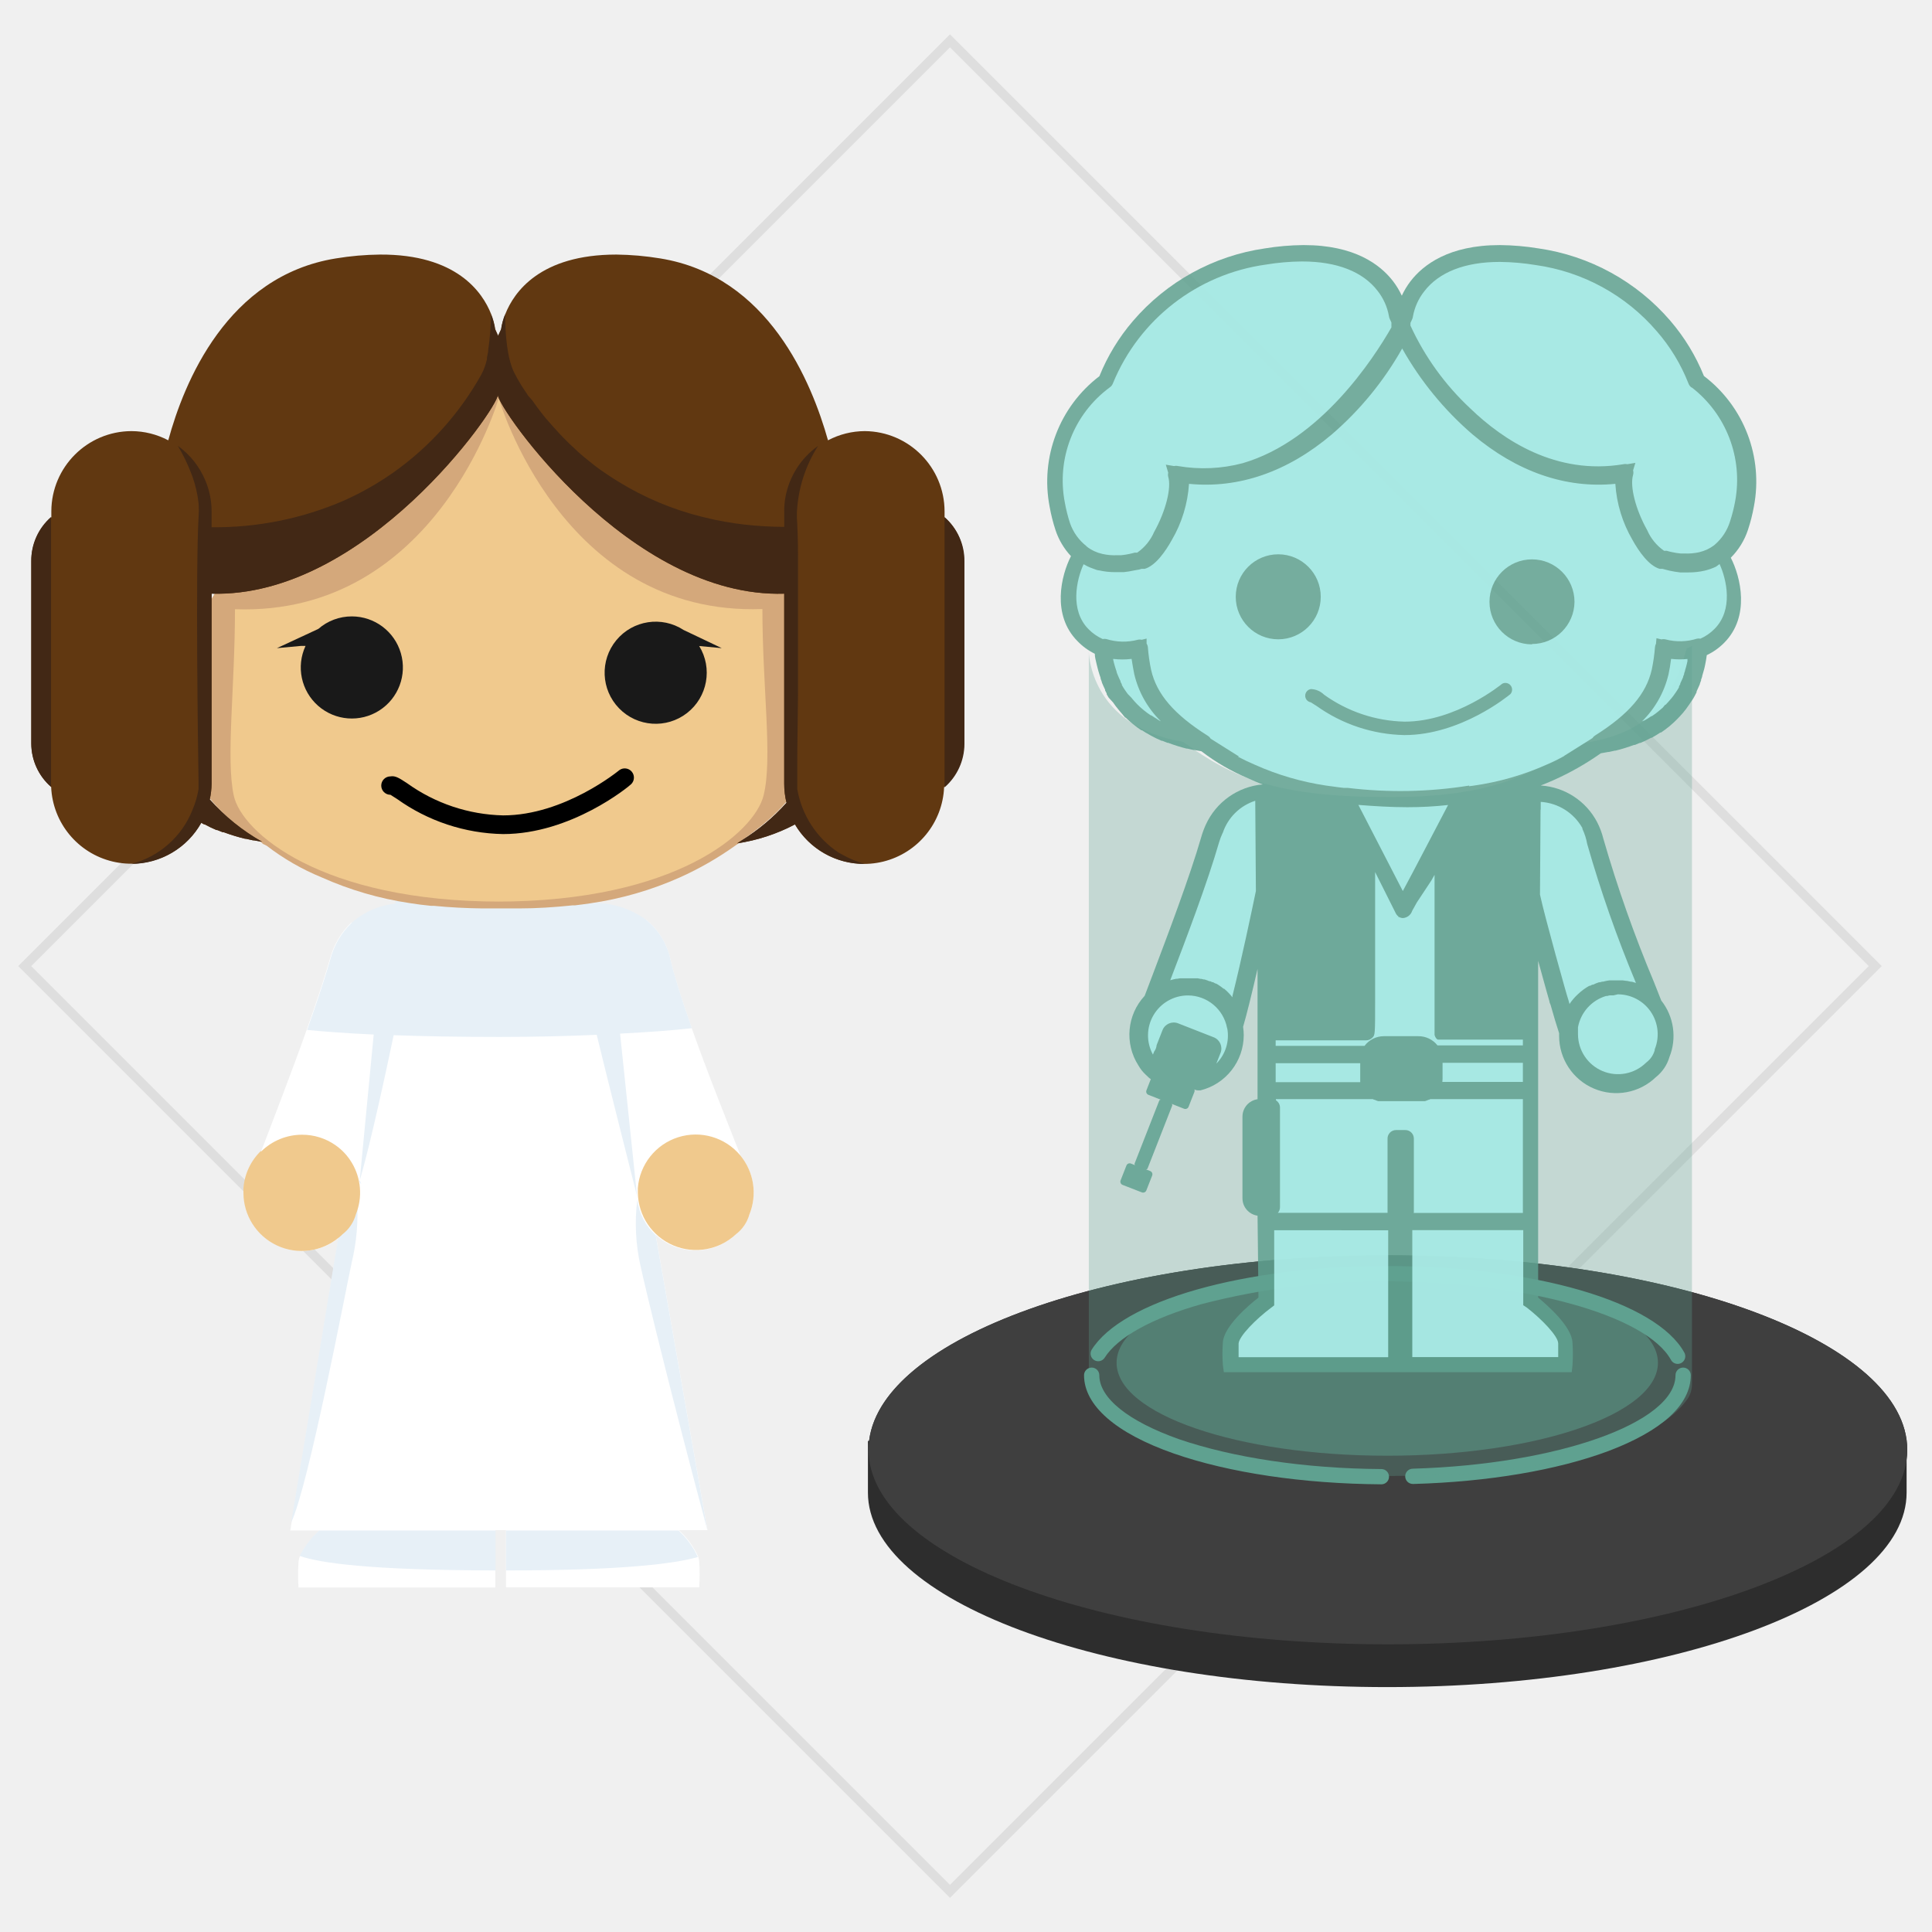
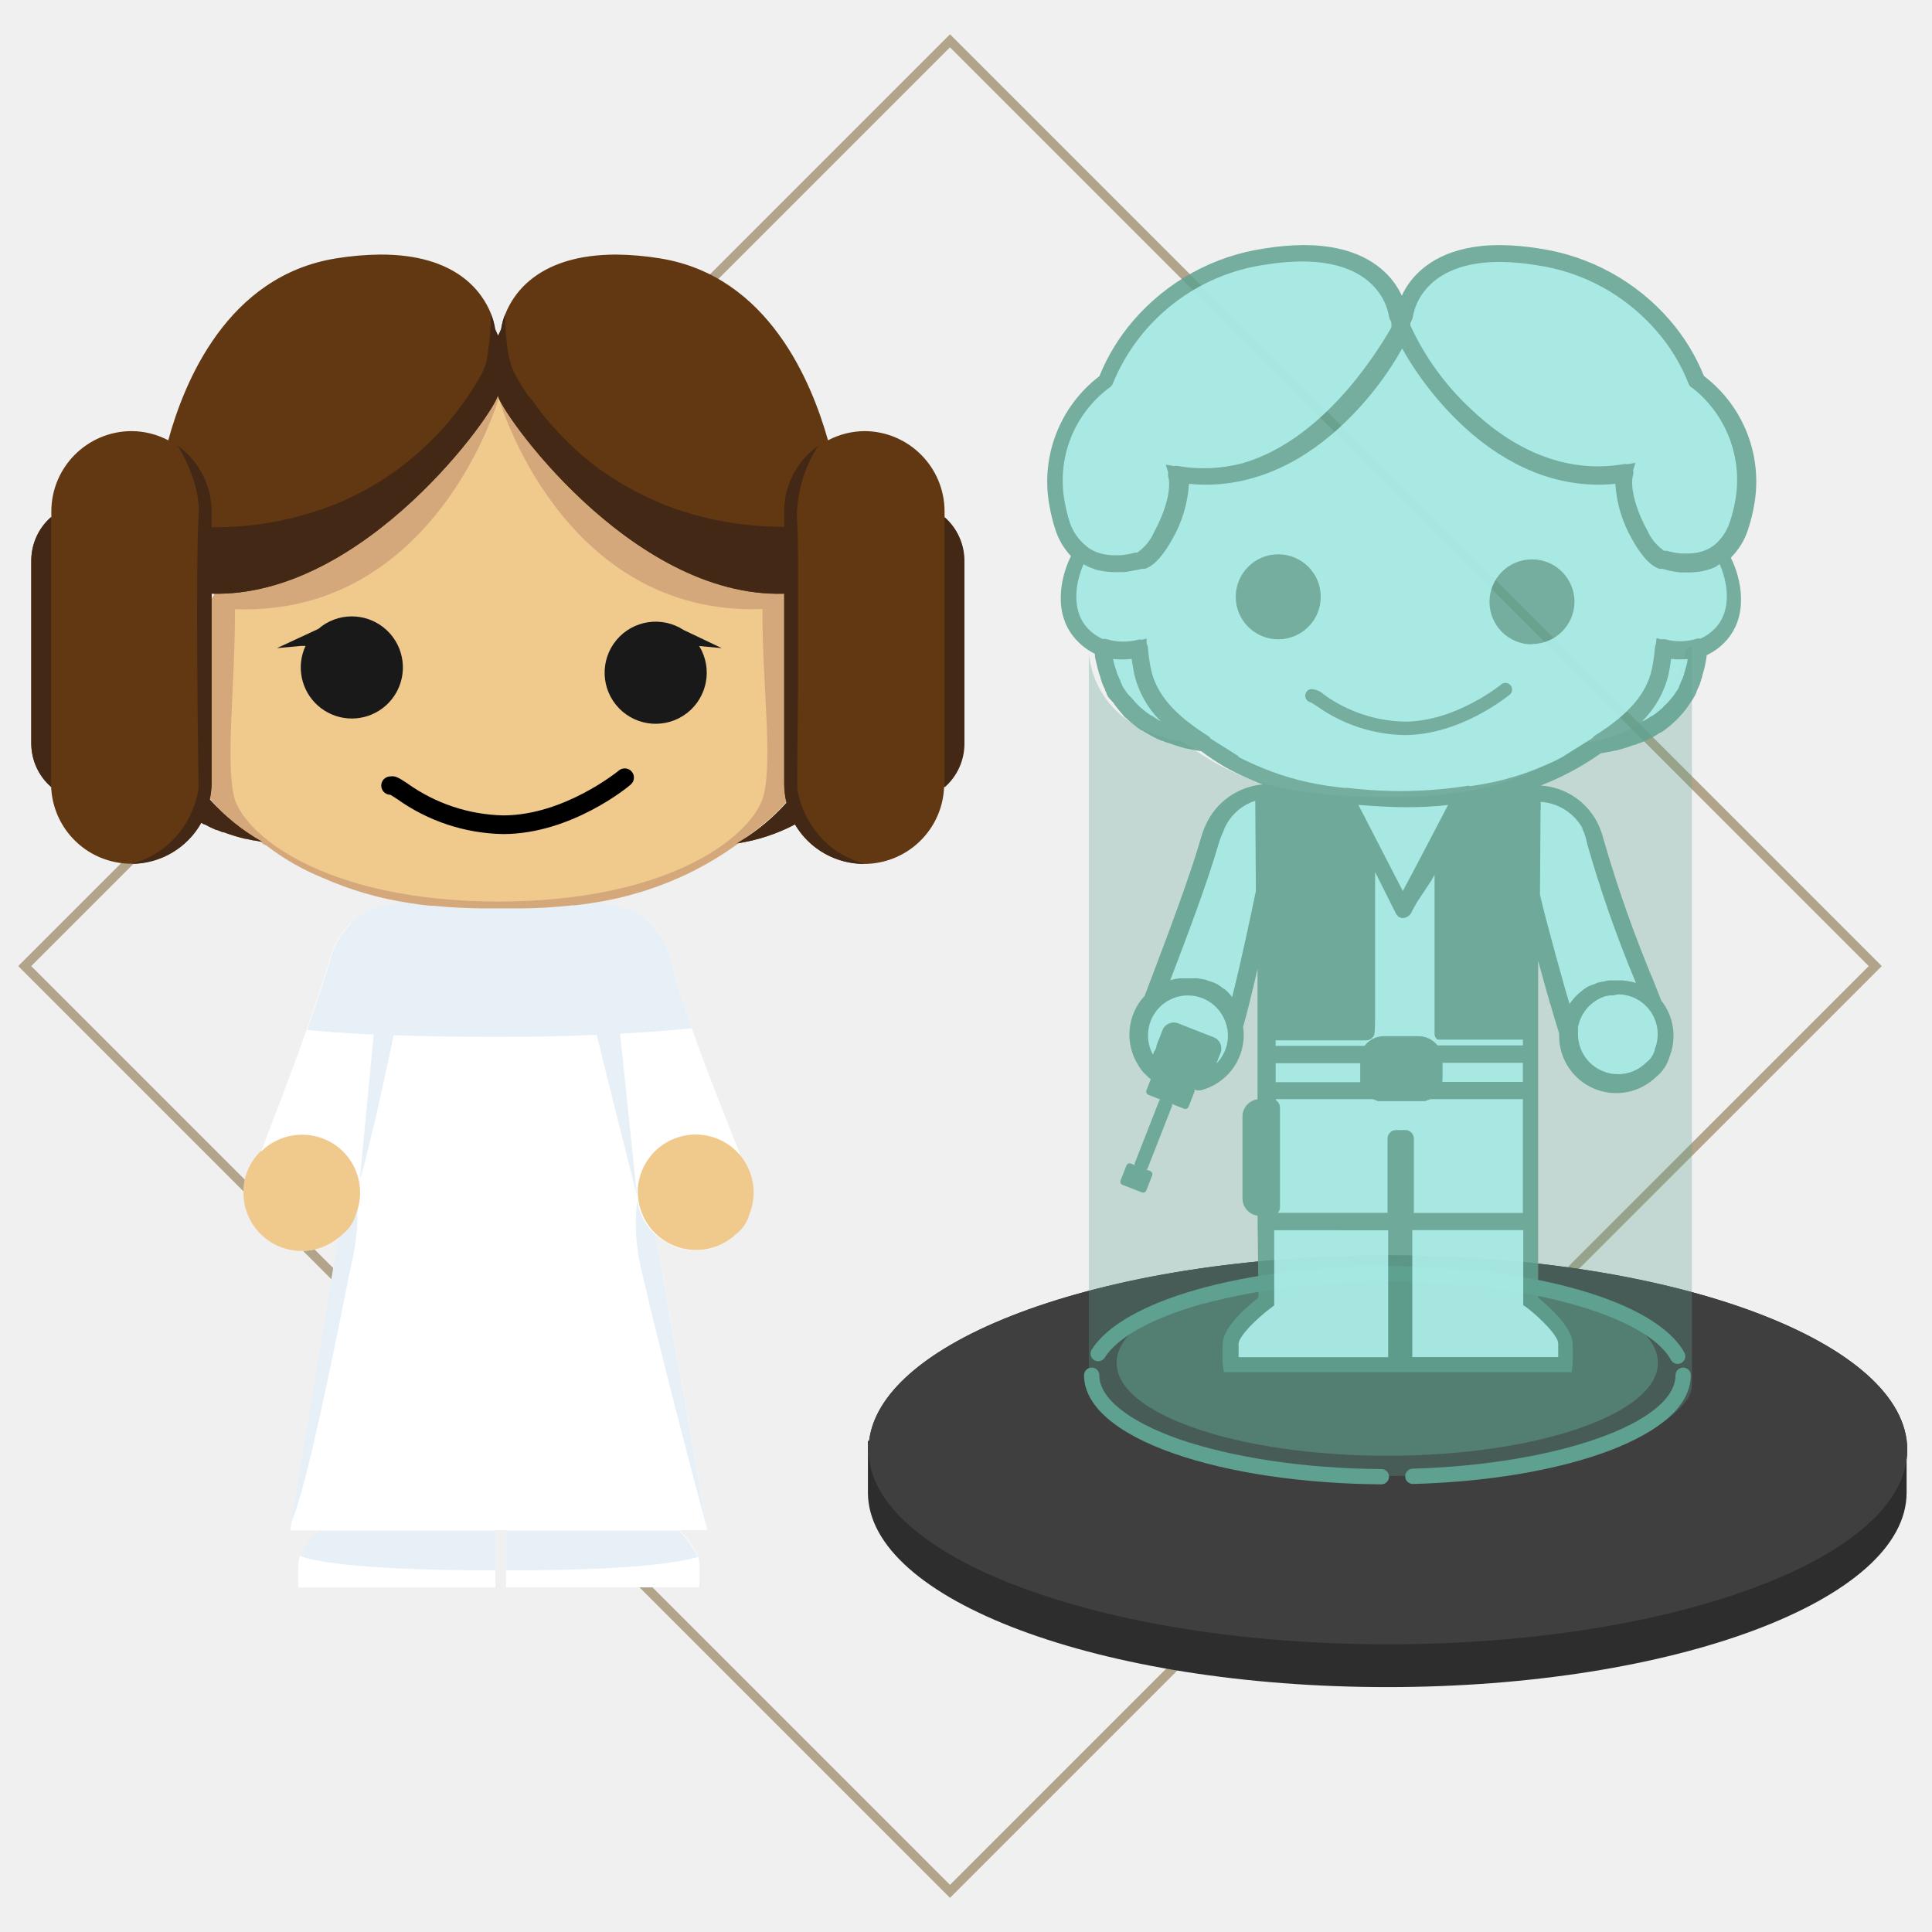
<svg xmlns="http://www.w3.org/2000/svg" viewBox="0 0 210 210">
  <defs>
-     <style>.a{fill:none;stroke:#dedede;stroke-miterlimit:10;}.b{fill:#2d2d2d;}.c{fill:#3f3f3f;}.d,.g,.h,.i{fill:#5fa190;}.d{fill-opacity:0.85;}.e{fill:#fff;}.f{fill:#e7f0f7;}.h{opacity:0.5;}.i{fill-opacity:0.3;}.j{fill:#b2f3f0;opacity:0.85;}.k{fill:#d4a87b;}.l{fill:#f0c98d;}.m{fill:#191919;}.n{fill:#613811;}.o{fill:#422815;}</style>
+     <style>.a{fill:none;stroke:#b1a48a;stroke-miterlimit:10;}.b{fill:#2d2d2d;}.c{fill:#3f3f3f;}.d,.g,.h,.i{fill:#5fa190;}.d{fill-opacity:0.85;}.e{fill:#fff;}.f{fill:#e7f0f7;}.h{opacity:0.5;}.i{fill-opacity:0.3;}.j{fill:#b2f3f0;opacity:0.85;}.k{fill:#d4a87b;}.l{fill:#f0c98d;}.m{fill:#191919;}.n{fill:#613811;}.o{fill:#422815;}</style>
  </defs>
  <rect class="a" x="32.15" y="33.89" width="142.23" height="142.23" transform="translate(104.49 -42.26) rotate(45)" />
  <path class="b" d="M207.31,157.59c0-11.67-25.27-21.14-56.45-21.14-30.29,0-55,8.93-56.39,20.14l-0.13.05v5.6c0,11.67,25.27,21.14,56.45,21.14s56.45-9.46,56.45-21.14v-3.61A8.1,8.1,0,0,0,207.31,157.59Z" />
  <ellipse class="c" cx="150.86" cy="157.59" rx="56.45" ry="21.14" />
  <path class="d" d="M185.21,40.87a21.67,21.67,0,0,0-3.65-6A23.27,23.27,0,0,0,167.23,27a27.29,27.29,0,0,0-4.16-.36H163c-5.51,0-8.31,2.14-9.69,3.94a8.47,8.47,0,0,0-.94,1.56,8.49,8.49,0,0,0-.94-1.56c-1.38-1.8-4.17-3.94-9.69-3.94h-0.1a27.28,27.28,0,0,0-4.16.36,23.27,23.27,0,0,0-14.33,7.89,21.67,21.67,0,0,0-3.65,6,14.41,14.41,0,0,0-5.41,14.19,18.62,18.62,0,0,0,.64,2.54,7.64,7.64,0,0,0,1.68,2.83l0,0c-1.07,2.09-2.13,6.39.72,9.25A6.64,6.64,0,0,0,119,71.06c0,0.37.11,0.73,0.19,1.09v0l0.09,0.37v0q0.1,0.41.23,0.81v0l0.12,0.35,0,0.08,0.13,0.35v0.05c0.11,0.27.23,0.54,0.36,0.8l0,0.09,0.17,0.32,0,0.09,0.21,0.36,0,0L121,76.37l0,0,0.24,0.34,0.07,0.09,0.24,0.3,0.07,0.09,0.3,0.35,0,0L122.3,78l0.05,0,0.32,0.3,0.09,0.08,0.33,0.28,0.08,0.06c0.28,0.23.58,0.46,0.89,0.66l0.07,0,0.41,0.26,0.11,0.06,0.47,0.27,0,0c0.36,0.2.74,0.38,1.14,0.55l0.08,0,0.54,0.22,0.09,0a18,18,0,0,0,2,.63l0.08,0,0.68,0.15,0.08,0,0.78,0.14h0a22.52,22.52,0,0,0,5.1,2.95c0.52,0.23,1,.45,1.57.65a7.53,7.53,0,0,0-6.2,4.39,9.39,9.39,0,0,0-.48,1.3c-1.27,4.41-3.69,10.76-5.29,15l-0.87,2.29a6.2,6.2,0,0,0-.68,7.57,4.14,4.14,0,0,0,.79,1l0.38,0.36a0.93,0.93,0,0,0,.18.12l-0.48,1.23a0.38,0.38,0,0,0,.21.48l1.39,0.55a0.16,0.16,0,0,0-.21.09l-2.67,6.82a0.16,0.16,0,0,0,.09.21l-0.5-.2a0.38,0.38,0,0,0-.48.21l-0.64,1.63a0.38,0.38,0,0,0,.21.48l2.11,0.82a0.38,0.38,0,0,0,.48-0.21l0.64-1.63a0.38,0.38,0,0,0-.21-0.48l-0.5-.2a0.16,0.16,0,0,0,.21-0.09l2.67-6.82a0.16,0.16,0,0,0-.09-0.21l1.39,0.55a0.38,0.38,0,0,0,.48-0.21l0.64-1.63a0.37,0.37,0,0,0,0-.26,0.93,0.93,0,0,0,.42.1l0.23,0a6.2,6.2,0,0,0,4.71-6,6.07,6.07,0,0,0-.07-0.91c0.2-.7.43-1.55,0.67-2.52,0.3-1.19.6-2.48,0.9-3.77l0,14.16a1.91,1.91,0,0,0-1.64,1.89v8.88a1.91,1.91,0,0,0,1.64,1.89l0.1,8.9c-1.09.85-3.77,3.14-3.87,4.88a16.86,16.86,0,0,0,0,2.45l0.11,0.78h37.81l0.08-.74a17.53,17.53,0,0,0,0-2.49c-0.09-1.74-2.68-4-3.73-4.88V104.44c0.34,1.24.67,2.41,0.91,3.29l0.31,1.09c0,0.13.08,0.27,0.13,0.4h0c0.35,1.24.66,2.27,0.93,3.09,0,0.09,0,.19,0,0.29A6.21,6.21,0,0,0,180,117.07a4.33,4.33,0,0,0,1.46-2.17,6.2,6.2,0,0,0-.89-6.15l-0.79-2a141.51,141.51,0,0,1-5.5-15.58h0a8.27,8.27,0,0,0-.67-1.79,7.45,7.45,0,0,0-6.14-4c0.46-.18.92-0.37,1.37-0.57A30.38,30.38,0,0,0,174,81.88H174l0.78-.14,0.08,0,0.67-.15,0.08,0a18,18,0,0,0,2-.62l0.1,0,0.53-.22,0.08,0c0.39-.17.77-0.35,1.14-0.55l0.06,0,0.45-.26,0.1-.06,0.41-.26,0.07,0c0.31-.21.61-0.43,0.89-0.66l0.08-.07,0.32-.28,0.1-.09,0.31-.3,0.06-.06,0.35-.37h0l0.31-.35,0.07-.09,0.24-.3,0.06-.09,0.25-.35,0,0L184,76l0,0,0.2-.34,0.05-.1,0.16-.31,0-.09c0.13-.27.25-0.54,0.36-0.8l0-.05,0.13-.35,0-.08,0.12-.34,0-.06c0.08-.26.16-0.54,0.23-0.8v0l0.08-.36v0c0.08-.36.14-0.74,0.19-1.11a6.64,6.64,0,0,0,1.89-1.34c2.85-2.87,1.79-7.16.72-9.25h0A7.67,7.67,0,0,0,190,57.58a18.6,18.6,0,0,0,.64-2.52A14.41,14.41,0,0,0,185.21,40.87Z" />
  <path class="e" d="M80.51,125.65c-1.23-3.15-3.5-8.74-5.32-13.89-0.55-1.56-1.07-3.11-1.52-4.58-0.31-1-.6-2-0.83-3A7.55,7.55,0,0,0,70.26,100a26.19,26.19,0,0,1-4.69,1.82l-1,.3a49.16,49.16,0,0,1-10.82,1A46.48,46.48,0,0,1,43,102.07l-0.66-.17a17.59,17.59,0,0,1-4.16-1.62,8.41,8.41,0,0,0-2.31,3.93c-0.26.89-.55,1.85-0.87,2.84-0.5,1.55-1.07,3.21-1.66,4.87-1.71,4.81-3.73,10-4.93,13.17a6.32,6.32,0,0,0-1.89,4h0c0,0.16,0,.33,0,0.49a6.33,6.33,0,0,0,10.28,5l-5.1,30.88-0.15.9h3.2a9.36,9.36,0,0,0-2.14,2.76,2,2,0,0,0-.16.64,19.29,19.29,0,0,0,0,2.79v0H53.84c0-.49,0-1.13,0-1.89,0-1.19,0-2.68,0-4.34H55v6.22H76a20.51,20.51,0,0,0,0-2.82,2,2,0,0,0-.11-0.52,8.85,8.85,0,0,0-2.1-2.88H76.9l-5.63-32.11a6.33,6.33,0,0,0,8.76-.11A4.09,4.09,0,0,0,81.46,132,6.32,6.32,0,0,0,80.51,125.65Z" />
  <path class="e" d="M69.95,126.76v0.07a6.33,6.33,0,0,1,5.65-3.53h0A6.33,6.33,0,0,0,69.95,126.76Z" />
  <path class="e" d="M69.29,129l0,0.1h0a6.31,6.31,0,0,1,.64-2.31v-0.07A6.3,6.3,0,0,0,69.29,129Z" />
  <path class="e" d="M32.84,123.33h0a6.29,6.29,0,0,1,3.6,1.12,6.33,6.33,0,0,0-8,.63l0,0.09A6.32,6.32,0,0,1,32.84,123.33Z" />
  <path class="e" d="M36.75,124.67l-0.11-.08Z" />
  <path class="f" d="M75.2,111.76c-0.55-1.56-1.07-3.11-1.52-4.58-0.31-1-.6-2-0.83-3A7.55,7.55,0,0,0,70.26,100h0a9.56,9.56,0,0,0-5.73-1.85v0.09H64.44V95.73H43v2.49h0a8.41,8.41,0,0,0-4.78,2.09h0a8.41,8.41,0,0,0-2.31,3.93c-0.26.89-.55,1.85-0.87,2.84-0.5,1.55-1.07,3.21-1.66,4.87,1.66,0.16,4,.35,7.24.5L39.1,128.29c0-.06-0.07,0,0,0.21,0.25,0.41.14,0,0-.17,1.24-4.28,2.89-12,3.69-15.81,3.15,0.12,7,.19,11.52.19,3.92,0,7.44-.09,10.55-0.23,0.83,3.49,4.39,17.56,4.39,17.56l-1.85-17.69C70.51,112.19,73.1,112,75.2,111.76Z" />
  <path class="f" d="M69.63,137.64c0.61,2.78,3.16,13.36,7.27,28.72l-5.63-32.11a6.32,6.32,0,0,1-2-3.83h0A20.9,20.9,0,0,0,69.63,137.64Z" />
  <path class="f" d="M38.23,137.23c-0.61,2.78-4.68,24.29-6.58,28.25l5.16-31.22a6.32,6.32,0,0,0,2-3.83A22.68,22.68,0,0,1,38.23,137.23Z" />
  <path class="g" d="M153.57,161.3a0.83,0.83,0,0,1,0-1.66c15.74-.46,28.55-5,28.55-10.16a0.83,0.83,0,0,1,1.66,0c0,3.2-3.13,6.05-9,8.26-5.54,2.06-13,3.33-21.11,3.56h0Z" />
  <ellipse class="h" cx="150.79" cy="148.13" rx="29.42" ry="10.1" />
  <path class="i" d="M172.26,80.75c-5.26,2.79-8.9,5.89-21.14,5.89s-17-2-22.51-6c-10.2-1.72-10.26-9.8-10.26-9.8v79.67a2.81,2.81,0,0,0,.51,1.6c1.63,2.35,8.13,8.32,32.27,8.32s30.6-6,32.26-8.32a2.81,2.81,0,0,0,.52-1.62V70.21c-0.18.1-.37,0.19-0.57,0.27C181.81,75.94,179.45,79.6,172.26,80.75Z" />
  <path class="g" d="M182.36,148.25a0.83,0.83,0,0,1-.73-0.43c-2.68-4.87-15.95-8.54-30.85-8.54a77,77,0,0,0-20.13,2.46c-5.44,1.53-9.2,3.62-10.6,5.87a0.83,0.83,0,0,1-1.41-.87c3.32-5.37,16.54-9.12,32.14-9.12,16,0,29.25,3.86,32.3,9.4A0.83,0.83,0,0,1,182.36,148.25Z" />
  <path class="g" d="M150.16,161.34h0c-8.54-.06-16.55-1.25-22.57-3.35-6.3-2.2-9.76-5.22-9.76-8.51a0.83,0.83,0,0,1,1.66,0c0,2.49,3.15,5,8.65,6.95,5.84,2,13.67,3.2,22,3.25A0.83,0.83,0,0,1,150.16,161.34Z" />
  <path class="j" d="M167.45,88l-0.06,9.24c0.49,2.31,3,11.29,3.07,11.39l0.14,0.5,0,0,0.19-.27h0l0.22-.27,0.06-.07,0.17-.19,0.07-.07,0.24-.23h0l0.26-.23,0.08-.06,0.2-.16,0.08-.06,0.28-.19h0l0.3-.18,0.09,0,0.23-.12,0.09,0,0.31-.14h0l0.33-.12,0.1,0,0.25-.07,0.1,0,0.34-.08h0l0.35-.06h0.1l0.26,0h0.47l0.47,0h0.11l0.46,0.06h0.05l0.42,0.09,0.1,0,0.44,0.13h0a135.71,135.71,0,0,1-5.3-15.11A6.4,6.4,0,0,0,172,90.1l0-.09a5.61,5.61,0,0,0-4.53-2.85V88Zm7.93,20.19-0.19,0-0.22,0-0.28.07-0.12,0a4.38,4.38,0,0,0-3.05,3.4h0c0,0.11,0,.23,0,0.35s0,0,0,.07h0c0,0.12,0,.24,0,0.34a4.35,4.35,0,0,0,7.39,3.1l0.08-.07a2.47,2.47,0,0,0,.87-1.3l0-.09a4.34,4.34,0,0,0-.67-4.41h0a4.34,4.34,0,0,0-3.34-1.57Zm-42,3.56h0a4.34,4.34,0,0,0-4.26-3.55h0a4.34,4.34,0,0,0-3.8,6.43l0.13-.33a1.31,1.31,0,0,0,.27-0.7l0.64-1.63a1.31,1.31,0,0,1,1.69-.74l3.88,1.52a1.31,1.31,0,0,1,.74,1.69l-0.46,1.17a4.31,4.31,0,0,0,1.19-3.82v0Zm-0.49-21.2a7.53,7.53,0,0,0-.38,1c-1.29,4.47-3.61,10.56-5.31,15a6.14,6.14,0,0,1,.63-0.16l0.11,0,0.31-.05,0.27,0h0.16l0.4,0h0.46l0.25,0h0.09l0.32,0h0l0.3,0.06,0.1,0,0.23,0.06,0.09,0,0.3,0.1,0,0,0.25,0.1,0.09,0,0.21,0.1,0.08,0,0.28,0.15,0.06,0,0.22,0.13,0.09,0.06,0.19,0.13,0.07,0.05,0.24,0.19,0.06,0,0.18,0.16,0.08,0.07,0.17,0.17,0.06,0.06,0.21,0.23,0.05,0.06,0.15,0.19,0,0,0-.15c1-4,2.1-9.24,2.55-11.41l-0.07-9.81A5.49,5.49,0,0,0,132.91,90.53Zm20.77,41.29h11.87V119.47h-10l0,0-0.06,0-0.13.07-0.06,0-0.19.08h0l-0.2.07-0.06,0-0.15,0H154.6l-0.15,0H150.2l-0.15,0H150l-0.14,0-0.06,0-0.2-.07h0l-0.19-.08-0.06,0-0.13-.07-0.07,0,0,0H138.69v0.13a0.93,0.93,0,0,1,.44.79v10.83a0.93,0.93,0,0,1-.23.61h11.92c0-2.69,0-7.69,0-8a0.93,0.93,0,0,1,.93-1h1a0.93,0.93,0,0,1,.93.93v8Zm-15-16.29v2.08h9.19v0a2.59,2.59,0,0,1,0-.32v-1.74h-9.17Zm0-1.87h9.66a2.62,2.62,0,0,1,2.1-1.05h3.74a2.62,2.62,0,0,1,2.09,1h9.28V113h-8.81l-0.2,0h-0.06l-0.12,0-0.06,0-0.1-.06,0,0h0l-0.09-.1,0,0a1,1,0,0,1-.09-0.15h0a1.3,1.3,0,0,1-.07-0.19v0a1.86,1.86,0,0,1,0-.22v0c0-.08,0-0.17,0-0.26s0-.53,0-0.92c0-.72,0-1.76,0-3.19h0c0-2,0-4.57,0-7.11,0-2,0-4,0-5.71l-0.35.62L154,98.1,153.5,99a1.14,1.14,0,0,1-1,.79h0a0.93,0.93,0,0,1-.42-0.11H152l0-.07a0.93,0.93,0,0,1-.28-0.33l-2.25-4.49c0,1.8,0,3.84,0,5.85,0,2.81,0,5.72,0,7.87,0,4,0,4-.31,4.29a0.94,0.94,0,0,1-.66.28h-9.84v0.63Zm18.1,3.92v0h8.77v-2.08H156.8v1.74A2.55,2.55,0,0,1,156.78,117.58Zm8.81,24.27v-8.16H153.51v13.8h15.86c0-.35,0-0.84,0-1.48,0-.8-1.8-2.65-3.41-3.9Zm-19.8-8.15h-7.27v8.17l-0.33.25c-1.67,1.25-3.49,3.1-3.54,3.9,0,0.64,0,1.13,0,1.48h16.26c0-2.87,0-8.79,0-13.79h-5.08ZM157.4,87.5a39.9,39.9,0,0,1-4.43.24c-1.8,0-3.53-.11-5.32-0.25l4.83,9.36C153.17,95.61,157.13,88,157.4,87.5Zm29.13-25.91h0a6.25,6.25,0,0,1-.63.26h0c-0.19.06-.4,0.13-0.62,0.18h0a7.67,7.67,0,0,1-1.73.19h-0.39l-0.53,0h0a10.15,10.15,0,0,1-1.15-.19L181,61.91l-0.3-.08-0.12,0h0l-0.08,0h0l0,0h-0.11c-1.18-.35-2.25-1.89-2.94-3.13a13.86,13.86,0,0,1-1.87-6.11c-5.38.54-10.71-1.31-15.52-5.37a34.89,34.89,0,0,1-7.65-9.34,34.9,34.9,0,0,1-7.65,9.34c-4.8,4.07-10.14,5.91-15.52,5.37a13.86,13.86,0,0,1-1.87,6.11c-0.69,1.24-1.76,2.78-2.94,3.13h-0.1l-0.06,0h0l-0.08,0h0l-0.1,0h0l-0.28.08h0L123.3,62a10.2,10.2,0,0,1-1.16.19h0l-0.53,0h-0.39a7.73,7.73,0,0,1-1.74-.19h0c-0.2,0-.42-0.11-0.63-0.18a6.3,6.3,0,0,1-.64-0.26h0l-0.43-.23c-0.77,1.68-1.52,5,.55,7.07a5,5,0,0,0,1.53,1.06,0.93,0.93,0,0,1,.39,0,6.18,6.18,0,0,0,3.42.08,0.92,0.92,0,0,1,.43,0l0.53-.13,0,0.54a0.93,0.93,0,0,1,.14.41,18.57,18.57,0,0,0,.35,2.45c0.6,2.65,2.51,4.86,6.17,7.17a0.93,0.93,0,0,1,.3.31l0,0,3.1,1.95-0.15,0q0.89,0.47,1.87.89a29.62,29.62,0,0,0,7.74,2.26c0.46,0.07.94,0.13,1.41,0.19l0.5,0.06h0l0.15,0h0l0.28,0a47.65,47.65,0,0,0,13.2-.25v0.07h0l0.52-.07a29.7,29.7,0,0,0,7.93-2.29,18.64,18.64,0,0,0,1.89-.93H170l3.09-1.94a0.92,0.92,0,0,1,.28-0.28c3.67-2.31,5.57-4.52,6.17-7.17a18.57,18.57,0,0,0,.35-2.45,0.93,0.93,0,0,1,.11-0.36l0.05-.6,0.54,0.13a0.93,0.93,0,0,1,.45,0,6.18,6.18,0,0,0,3.42-.08,0.93,0.93,0,0,1,.37,0,5,5,0,0,0,1.53-1.06c2.07-2.08,1.32-5.37.55-7.05Zm-52.21,3.28a4.62,4.62,0,1,1,4.62,4.62A4.62,4.62,0,0,1,134.32,64.87Zm29.86,10.57c-0.22.18-5.39,4.46-11.53,4.46a17,17,0,0,1-9.55-3.17c-0.23-.15-0.5-0.32-0.62-0.39a0.73,0.73,0,0,1,0-1.44,2.1,2.1,0,0,1,1.44.61,15.62,15.62,0,0,0,8.76,2.93c5.6,0,10.55-4.08,10.6-4.12A0.73,0.73,0,0,1,164.18,75.44Zm2.34-5.4a4.62,4.62,0,1,1,4.62-4.62A4.62,4.62,0,0,1,166.52,70ZM123,71.62a8.2,8.2,0,0,1-2,0v0.09l0.07,0.3v0c0.06,0.24.13,0.47,0.2,0.69v0l0.1,0.3,0,0.06,0.12,0.3v0c0.1,0.24.2,0.47,0.31,0.69l0,0.07,0.14,0.26,0,0.08,0.17,0.29,0,0,0.22,0.33,0,0,0.2,0.28,0.06,0.08L123,75.86l0.06,0.08,0.25,0.29h0l0,0,0.29,0.31,0,0,0.26,0.25L124,76.92l0.27,0.23,0.06,0.05c0.24,0.2.5,0.39,0.76,0.56l0.06,0L125.51,78l0.09,0.05L126,78.31l0,0,0.18,0.09a10.57,10.57,0,0,1-2.89-5.12C123.19,72.81,123.1,72.25,123,71.62Zm-4.93-12.26,0.2,0.16,0,0a4.17,4.17,0,0,0,.63.37h0l0.46,0.19,0.47,0.13a6,6,0,0,0,1.63.14h0l0.42,0h0a8.25,8.25,0,0,0,.93-0.15l0.3-.07h0l0.23-.06h0l0.08,0h0l0.06,0h0l0.08,0h0l0,0,0.05,0a5.29,5.29,0,0,0,1.84-2.25c1.26-2.26,1.9-4.79,1.53-6a0.93,0.93,0,0,1,0-.44l-0.26-.87,0.9,0.15a0.93,0.93,0,0,1,.44,0,16.48,16.48,0,0,0,7-.31c8.44-2.45,14.22-11.34,16.18-14.76V35.05l-0.19-.41a0.94,0.94,0,0,1-.08-0.29,6.19,6.19,0,0,0-1.22-2.72c-1.6-2.1-4.44-3.21-8.2-3.21h-0.09a25.4,25.4,0,0,0-3.87.34,21.12,21.12,0,0,0-16.61,12.88,0.93,0.93,0,0,1-.37.48,12.56,12.56,0,0,0-4.87,12.49,16.74,16.74,0,0,0,.57,2.27A5.46,5.46,0,0,0,118.09,59.36Zm63.57,12.26c-0.08.63-.17,1.19-0.28,1.68a10.57,10.57,0,0,1-2.89,5.12l0.16-.08,0.05,0,0.39-.22,0.08-.05,0.35-.23,0.06,0c0.26-.17.51-0.36,0.75-0.56l0.07-.06,0.27-.23,0.08-.07L181,76.6l0.05,0,0.29-.31h0l0.25-.29,0.07-.08,0.19-.24,0.06-.08,0.2-.28,0,0,0.22-.33,0,0,0.17-.29,0-.09,0.14-.26,0-.07c0.11-.22.21-0.45,0.31-0.68l0-.05,0.11-.29,0-.07,0.1-.29,0-.05c0.07-.22.14-0.45,0.19-0.68v0l0.07-.3V71.63A8.16,8.16,0,0,1,181.67,71.62Zm2.25-29.48a0.93,0.93,0,0,1-.37-0.48A19.39,19.39,0,0,0,180.08,36a21.21,21.21,0,0,0-13.15-7.19,25.41,25.41,0,0,0-3.87-.34H163c-3.76,0-6.6,1.11-8.2,3.21a6.16,6.16,0,0,0-1.22,2.72,0.93,0.93,0,0,1-.08.29l-0.19.41v0.29a28.67,28.67,0,0,0,6.5,9c3.56,3.44,9.34,7.29,16.64,6.07a0.93,0.93,0,0,1,.43,0l0.88-.15-0.25.82a0.93,0.93,0,0,1,0,.49c-0.37,1.23.27,3.76,1.53,6a5.28,5.28,0,0,0,1.84,2.25l0.07,0,0,0h0l0.08,0h0l0.06,0h0l0.09,0,0.24,0.07h0l0.3,0.07a8.26,8.26,0,0,0,.94.15h0l0.42,0h0a6,6,0,0,0,1.63-.14h0l0.44-.13h0l0.44-.18h0a4.2,4.2,0,0,0,.64-0.38l0,0,0.19-.15a5.47,5.47,0,0,0,1.62-2.48,16.71,16.71,0,0,0,.57-2.25A12.71,12.71,0,0,0,183.91,42.13Z" />
  <path class="f" d="M32.57,169.12c2.14,0.77,7.66,1.56,21.29,1.58,0-1.19,0-2.68,0-4.34H34.7A9.36,9.36,0,0,0,32.57,169.12Z" />
  <path class="f" d="M55,170.7c12.7,0,18.38-.74,20.85-1.46a8.85,8.85,0,0,0-2.1-2.88H55v4.33Z" />
  <path class="k" d="M80.63,91.34c2.17-1.49,5.83-4.24,7.12-8l0.06-.18,0.07-.21c0.06-.19.11-0.39,0.15-0.58,0.84-3.85.69-11.15,0.26-14.18v0l0-.24V67.87l0-.24c-2.16-.58-5.83-8-4.83-11.32-17.9,3-29.06-17.65-29.06-19.15,0-.19,0-0.19,0,0,0,1.5-11.16,22.14-29.06,19.15,1,3.33-2.66,10.74-4.83,11.32a55,55,0,0,0-.28,11.65,23.47,23.47,0,0,0,.44,3.09c0.81,3.55,3.3,6.4,7.9,9.3-0.31-.05.31,0.18,0.42,0.26v0a26,26,0,0,0,6,3.45,36.69,36.69,0,0,0,9.52,2.78q1.19,0.19,2.34.3l0.31,0c1.83,0.18,3.59.26,5.23,0.28h4.11c1.78,0,3.71-.12,5.72-0.33l0.26,0c0.54-.06,1.09-0.14,1.65-0.22a36.83,36.83,0,0,0,9.77-2.82,35.19,35.19,0,0,0,6-3.44l0.44-.3h0Z" />
  <path class="l" d="M54,98c19.45,0,28-7.53,29-11.54s-0.13-11.69-.13-20.26C61,67,54.21,43.28,54.21,43.28h0S47.42,67,25.54,66.22c0,8.57-1,16.25-.13,20.26S34.93,98,54.38,98H54Z" />
  <path d="M54.68,90.66a20.45,20.45,0,0,1-11.53-3.82c-0.27-.17-0.57-0.37-0.71-0.45a1,1,0,0,1,0-2c0.53-.09.94,0.17,1.82,0.75a18.61,18.61,0,0,0,10.43,3.49c6.67,0,12.57-4.87,12.63-4.92a1,1,0,0,1,1.28,1.53C68.34,85.5,62.09,90.66,54.68,90.66Zm-12.3-4.29h0Z" />
  <path class="m" d="M78.45,70.45L76.1,69.33l-1.79-.85A5.55,5.55,0,1,0,76,70.22Z" />
  <path class="m" d="M38.24,67a5.52,5.52,0,0,0-3.64,1.36l-2.15,1L30.1,70.45l2.59-.24,0.52,0A5.55,5.55,0,1,0,38.24,67Z" />
  <path class="n" d="M102.67,56.22V55.58A8.74,8.74,0,0,0,94,46.86a8.62,8.62,0,0,0-4,1C88.23,41.58,83.54,30,71.77,28.09A31.43,31.43,0,0,0,67,27.67c-8.3,0-11.13,4.08-12.07,6.46a7,7,0,0,0-.45,1.65l-0.33.71-0.32-.71a7,7,0,0,0-.45-1.65c-0.94-2.38-3.77-6.5-12.07-6.46a31.43,31.43,0,0,0-4.81.42C24.68,30,20,41.58,18.29,47.86a8.62,8.62,0,0,0-4-1,8.74,8.74,0,0,0-8.71,8.71v0.65A6.28,6.28,0,0,0,3.4,61V80.81a6.28,6.28,0,0,0,2.16,4.73h0a8.71,8.71,0,0,0,16.3,3.89l0.3,0.17,0.07,0q0.6,0.33,1.28.62l0.09,0,0.6,0.24,0.11,0a20.43,20.43,0,0,0,2.32.71l0.09,0,0.77,0.17,0.09,0,0.89,0.16A22.42,22.42,0,0,1,22.8,86.9,8.67,8.67,0,0,0,23,85.19V64.53C39.76,65,54.11,44.36,54.11,42.93c0,1.42,14.35,22.11,31.13,21.6V85.19a8.65,8.65,0,0,0,.25,2.07,22.37,22.37,0,0,1-4.86,4.08l-0.51.33h0a19.73,19.73,0,0,0,6.29-2.06,8.71,8.71,0,0,0,16.21-4.05,6.28,6.28,0,0,0,2.16-4.73V61A6.28,6.28,0,0,0,102.67,56.22Z" />
  <path class="o" d="M5.55,85.19v-29h0A6.28,6.28,0,0,0,3.4,61V80.81a6.28,6.28,0,0,0,2.16,4.73h0C5.55,85.42,5.55,85.31,5.55,85.19Z" />
  <path class="o" d="M102.67,56.22v29c0,0.12,0,.24,0,0.36a6.28,6.28,0,0,0,2.16-4.73V61A6.28,6.28,0,0,0,102.67,56.22Z" />
  <path class="o" d="M91.13,92.66a10.39,10.39,0,0,1-4.47-6.89V85.65h0c0-.33,0-1.32,0-2.76,0-1.91.06-4.61,0.08-7.6,0-1,0-2,0-3.06q0-.62,0-1.25t0-1.26c0-.84,0-1.67,0-2.5q0-.62,0-1.23c0-.81,0-1.61,0-2.37,0-.58,0-1.14,0-1.68q0-.54,0-1.06,0-.26,0-0.51c0-1.68-.06-3.1-0.12-4.13q0-.26,0-0.52h0a14.73,14.73,0,0,1,2.3-7.25h0A8.75,8.75,0,0,0,85.38,54a8.66,8.66,0,0,0-.14,1.53v1.74a39.94,39.94,0,0,1-4.31-.25l-1-.13q-1.09-.16-2.12-0.37l-0.32-.07-1.16-.27a32.05,32.05,0,0,1-9.07-3.8l-0.53-.33q-0.78-.5-1.49-1c-0.64-.46-1.23-0.94-1.8-1.41-0.36-.3-0.7-0.6-1-0.9l-0.57-.53-0.71-.71-0.34-.36-0.64-.7q-0.46-.52-0.88-1l-0.52-.66-0.38-.5-0.53-.74L57.4,43l-0.28-.43L56.74,42l-0.19-.31c-0.24-.4-0.43-0.73-0.56-1l-0.08-.15c-0.78-1.54-1-4.16-1-6.39a7,7,0,0,0-.45,1.65l-0.33.71-0.32-.71a7,7,0,0,0-.45-1.65,26.41,26.41,0,0,1-.3,3.92l0,0.15q-0.06.34-.13,0.65l0,0.19q-0.07.28-.15,0.54l-0.08.24a5.46,5.46,0,0,1-.37.85,32.42,32.42,0,0,1-9.6,10.69l-0.31.21a31.43,31.43,0,0,1-4.43,2.54l-0.67.31A35.29,35.29,0,0,1,23,57.31h0V55.58a8.62,8.62,0,0,0-.67-3.33,8.8,8.8,0,0,0-3-3.79h0a19.26,19.26,0,0,1,1.46,3l0.13,0.35a12.68,12.68,0,0,1,.66,2.86,9.92,9.92,0,0,1,0,1.56c-0.32,5.85-.07,24.67,0,28.75h0c0,0.51,0,.79,0,0.79a9.72,9.72,0,0,1-.67,2.29,9.77,9.77,0,0,1-6.62,5.84h0a8.73,8.73,0,0,0,7.6-4.47l0.3,0.17,0.07,0q0.6,0.33,1.28.62l0.09,0,0.6,0.24,0.11,0a20.43,20.43,0,0,0,2.32.71l0.09,0,0.77,0.17,0.09,0,0.89,0.16A22.42,22.42,0,0,1,22.8,86.9,8.67,8.67,0,0,0,23,85.19V64.53C39.76,65,54.11,44.36,54.11,42.93c0,1.42,14.35,22.11,31.13,21.6V85.19a8.65,8.65,0,0,0,.25,2.07,22.37,22.37,0,0,1-4.86,4.08l-0.51.33h0a19.73,19.73,0,0,0,6.29-2.06A8.73,8.73,0,0,0,94,93.9a10.71,10.71,0,0,1-1.47-.52,9.89,9.89,0,0,1-.91-0.45Z" />
  <path class="l" d="M80.47,125.59h0a6.31,6.31,0,0,0-11.14,3.55h0l0-.1v0.1h0c0,0.16,0,.33,0,0.49A6.33,6.33,0,0,0,80,134.15,4.09,4.09,0,0,0,81.46,132,6.33,6.33,0,0,0,80.47,125.59Z" />
  <path class="l" d="M38.22,126.35a6.36,6.36,0,0,0-.54-0.76h0a6.38,6.38,0,0,0-.94-0.91l-0.11-.08-0.19-.14a6.29,6.29,0,0,0-3.6-1.12h0a6.32,6.32,0,0,0-4.47,1.84l0-.09a6.32,6.32,0,0,0-1.91,4.05h0c0,0.16,0,.33,0,0.49a6.33,6.33,0,0,0,10.38,4.88c0.14-.11.27-0.23,0.39-0.35A4.09,4.09,0,0,0,38.68,132,6.31,6.31,0,0,0,38.22,126.35Z" />
</svg>
